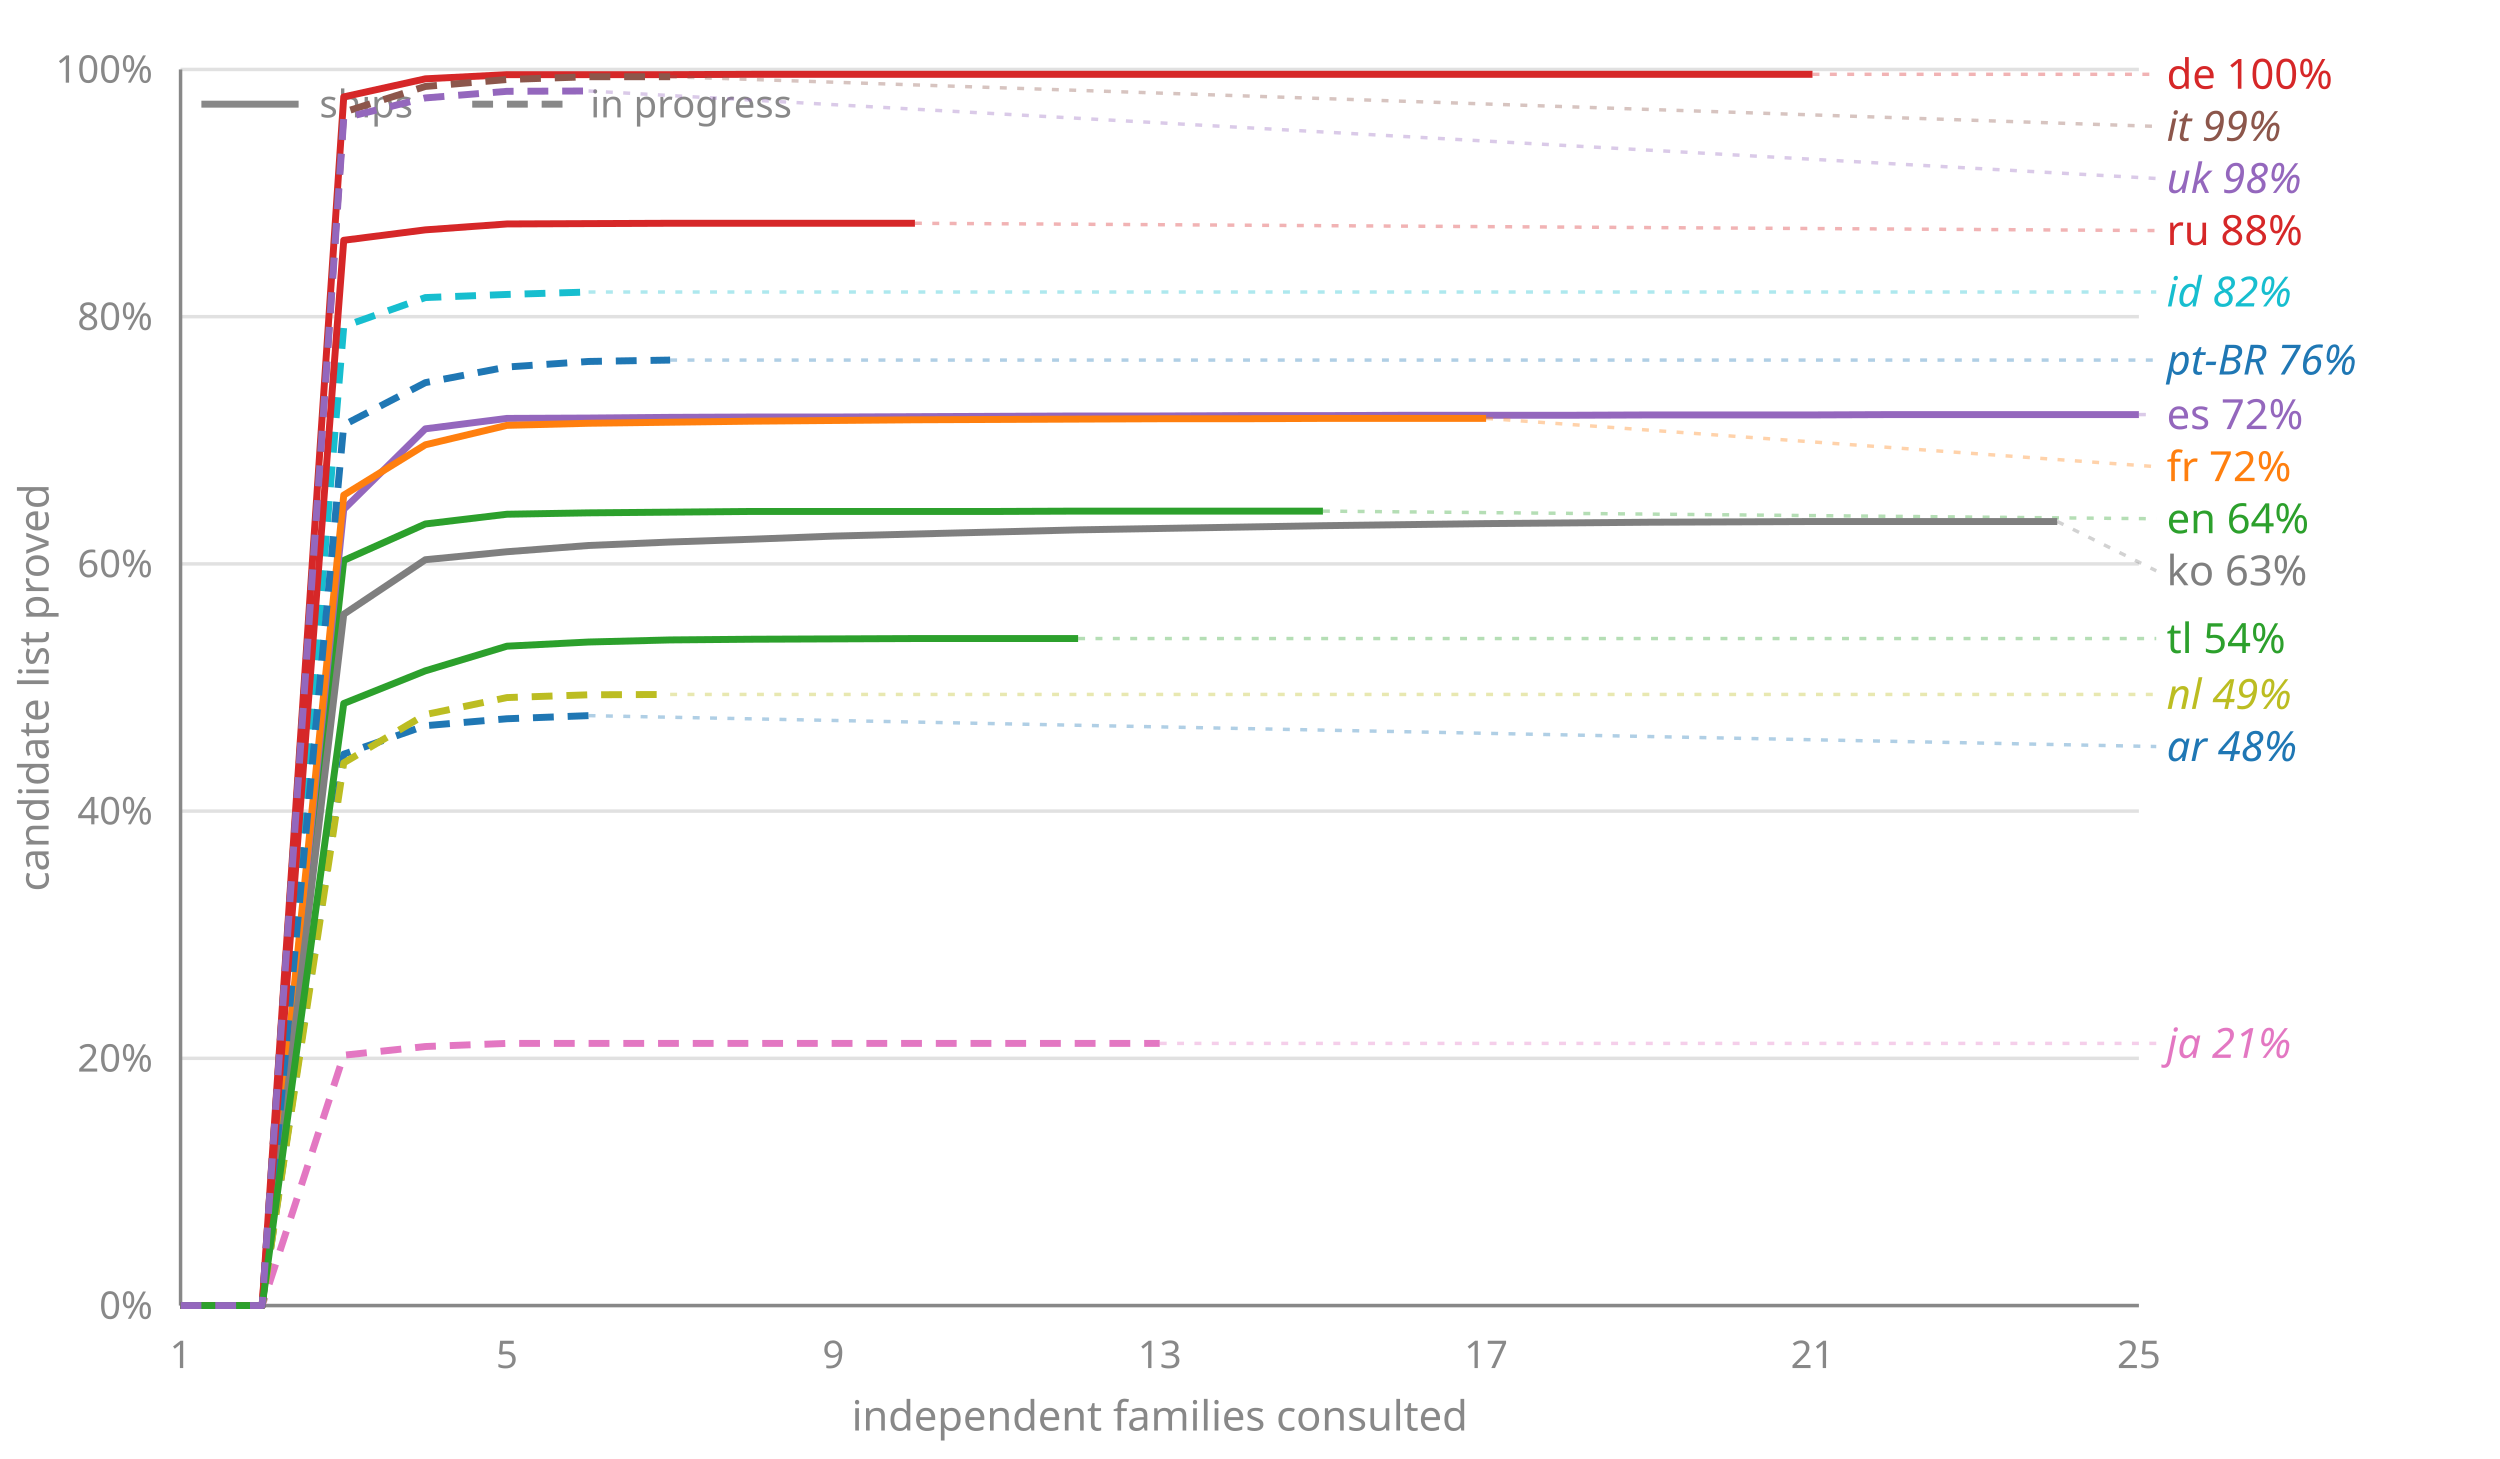
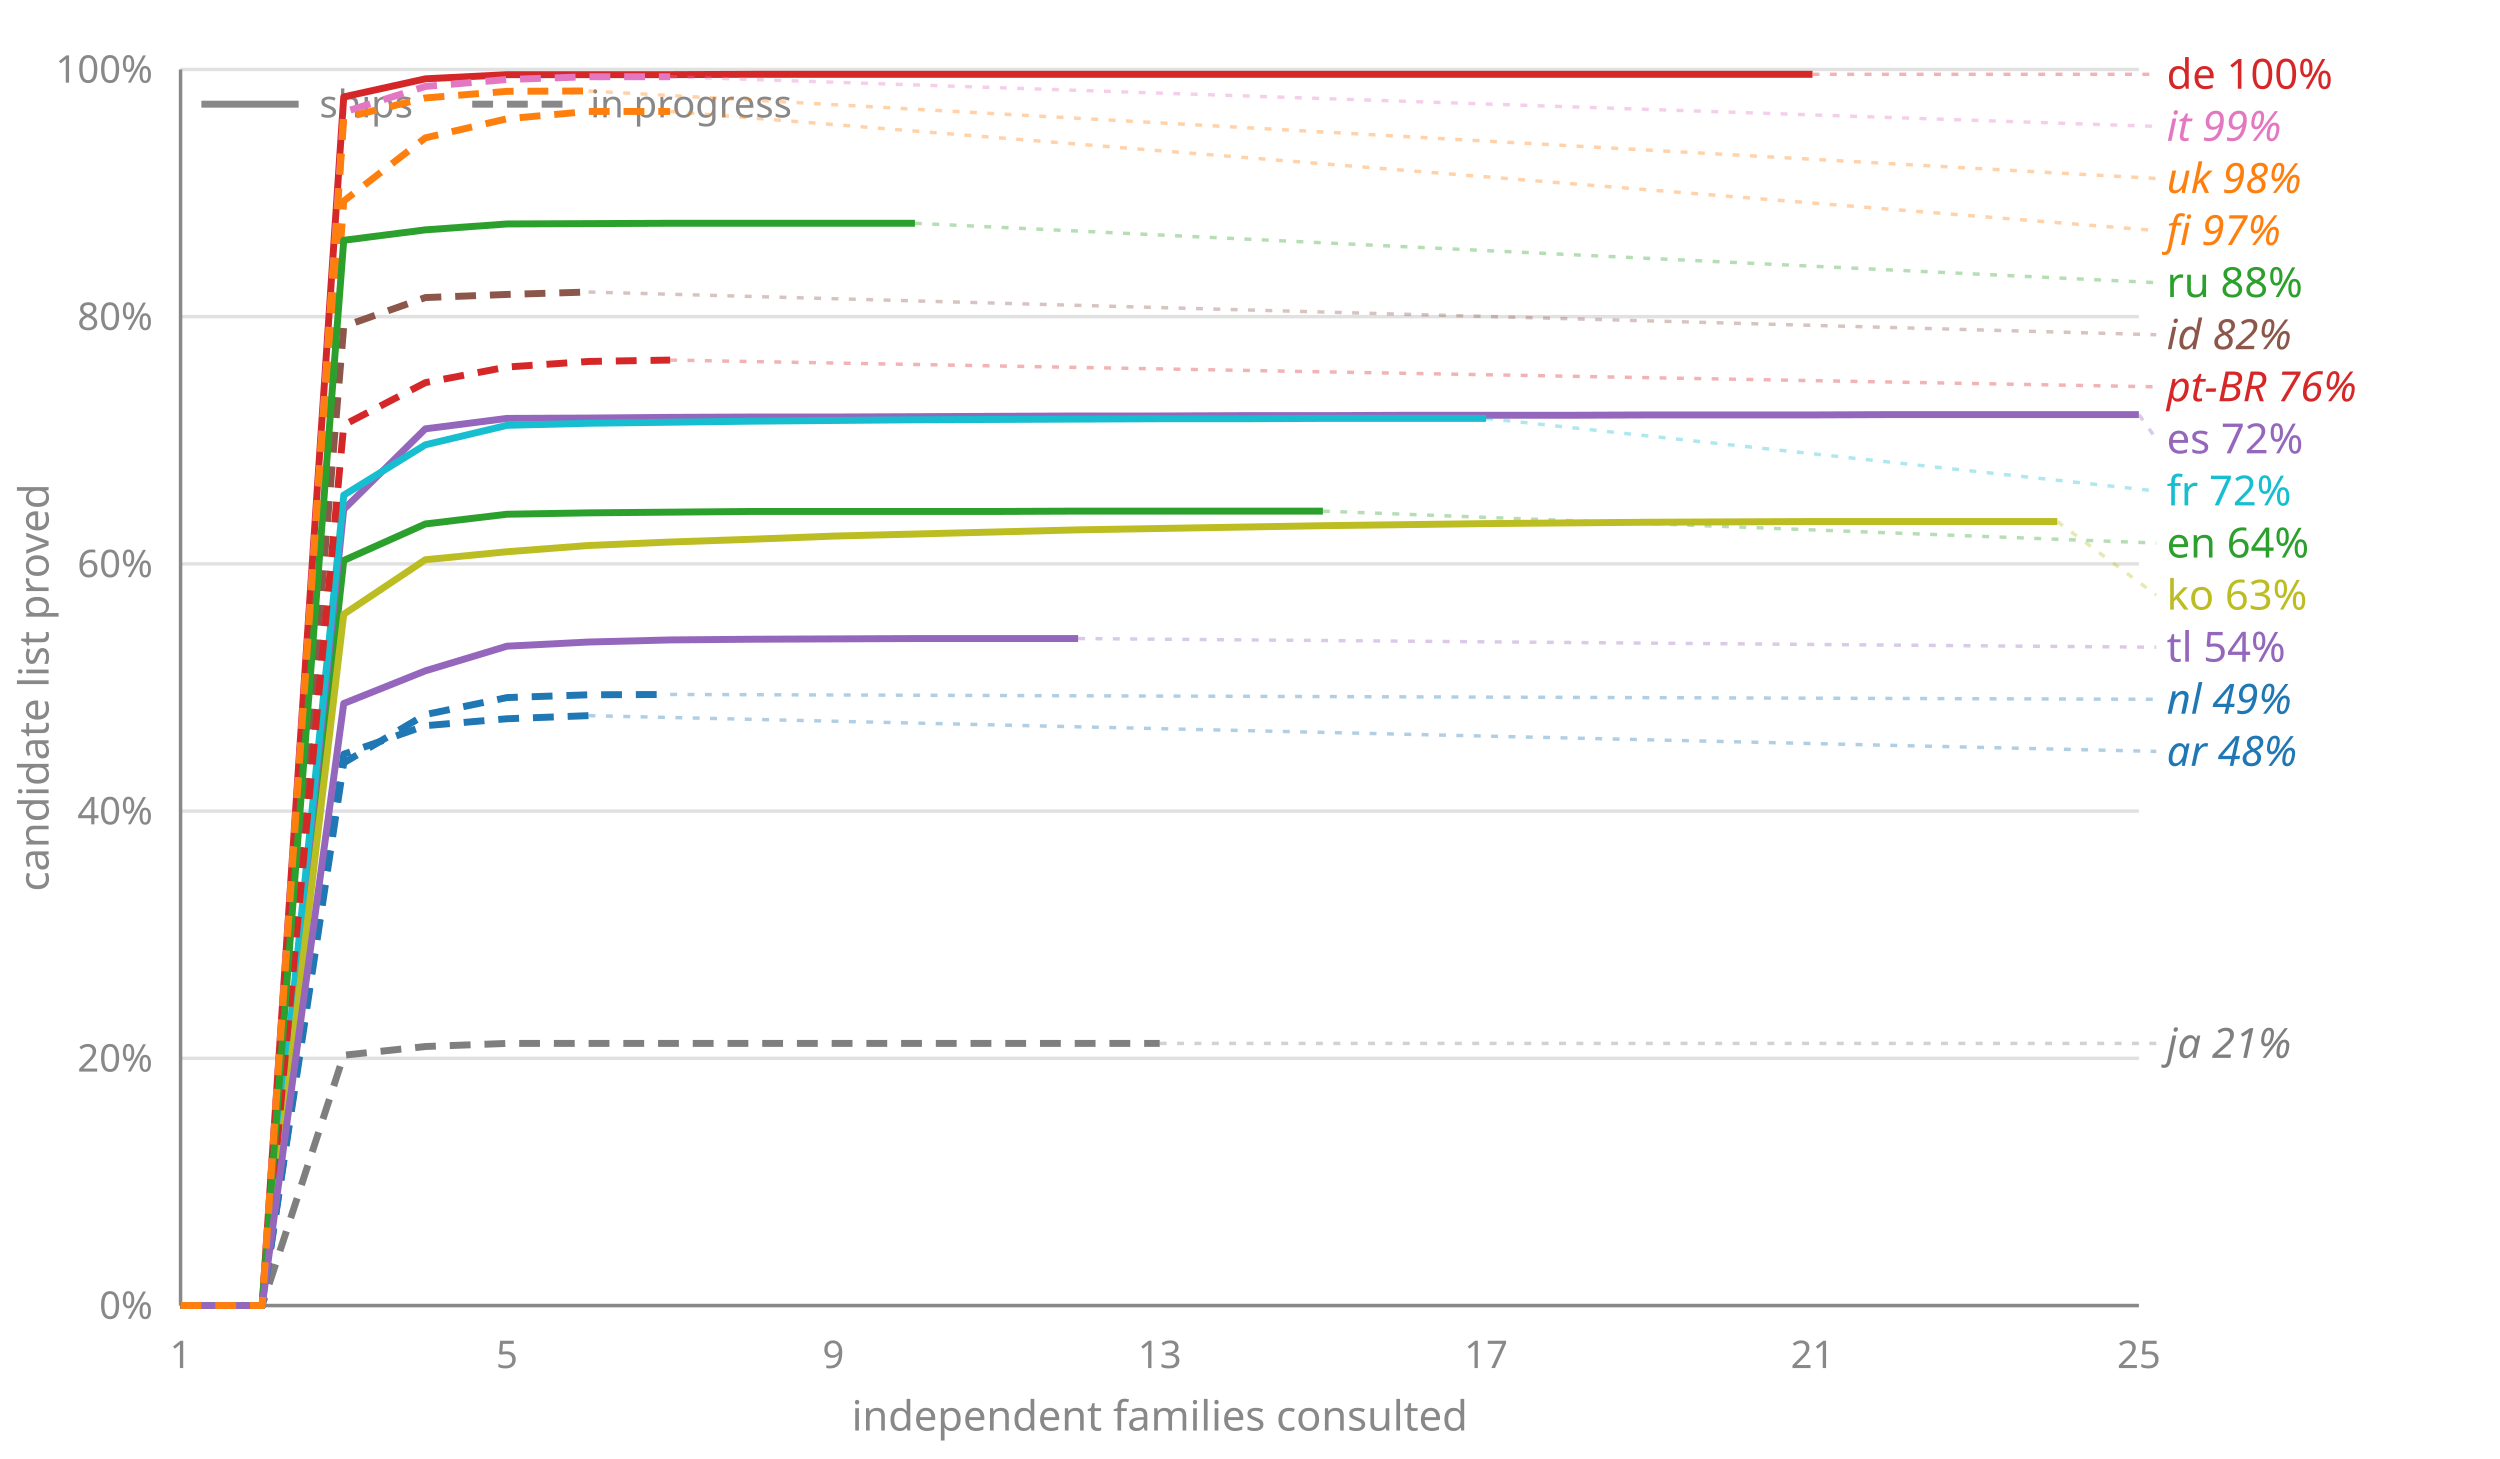
<svg xmlns="http://www.w3.org/2000/svg" width="720" height="420" viewBox="0 0 720 420" font-family="system-ui, sans-serif">
  <line x1="52" y1="376.0" x2="616" y2="376.0" stroke="#888" stroke-opacity="0.25" />
  <text x="44" y="376.0" fill="#888" font-size="11" text-anchor="end" dominant-baseline="middle">0%</text>
  <line x1="52" y1="304.8" x2="616" y2="304.8" stroke="#888" stroke-opacity="0.25" />
  <text x="44" y="304.8" fill="#888" font-size="11" text-anchor="end" dominant-baseline="middle">20%</text>
  <line x1="52" y1="233.6" x2="616" y2="233.6" stroke="#888" stroke-opacity="0.25" />
  <text x="44" y="233.6" fill="#888" font-size="11" text-anchor="end" dominant-baseline="middle">40%</text>
  <line x1="52" y1="162.4" x2="616" y2="162.4" stroke="#888" stroke-opacity="0.25" />
  <text x="44" y="162.4" fill="#888" font-size="11" text-anchor="end" dominant-baseline="middle">60%</text>
  <line x1="52" y1="91.2" x2="616" y2="91.2" stroke="#888" stroke-opacity="0.25" />
  <text x="44" y="91.2" fill="#888" font-size="11" text-anchor="end" dominant-baseline="middle">80%</text>
  <line x1="52" y1="20.0" x2="616" y2="20.0" stroke="#888" stroke-opacity="0.25" />
  <text x="44" y="20.0" fill="#888" font-size="11" text-anchor="end" dominant-baseline="middle">100%</text>
  <line x1="52" y1="20" x2="52" y2="376" stroke="#888" />
  <line x1="52" y1="376" x2="616" y2="376" stroke="#888" />
  <text x="52.0" y="394" fill="#888" font-size="11" text-anchor="middle">1</text>
  <text x="146.0" y="394" fill="#888" font-size="11" text-anchor="middle">5</text>
  <text x="240.0" y="394" fill="#888" font-size="11" text-anchor="middle">9</text>
  <text x="334.0" y="394" fill="#888" font-size="11" text-anchor="middle">13</text>
  <text x="428.0" y="394" fill="#888" font-size="11" text-anchor="middle">17</text>
  <text x="522.0" y="394" fill="#888" font-size="11" text-anchor="middle">21</text>
  <text x="616.0" y="394" fill="#888" font-size="11" text-anchor="middle">25</text>
  <text x="334" y="412" fill="#888" font-size="12" text-anchor="middle">independent families consulted</text>
  <text x="14" y="198" fill="#888" font-size="12" text-anchor="middle" transform="rotate(-90 14 198)">candidate list proved</text>
  <line x1="58" y1="30" x2="86" y2="30" stroke="#888" stroke-width="2" />
  <text x="92" y="30" fill="#888" font-size="11" dominant-baseline="middle">ships</text>
  <line x1="136" y1="30" x2="164" y2="30" stroke="#888" stroke-width="2" stroke-dasharray="6 4" />
  <text x="170" y="30" fill="#888" font-size="11" dominant-baseline="middle">in progress</text>
  <polyline points="52.0,376.0 75.5,376.0 99.0,217.2 122.5,209.0 146.0,207.0 169.5,206.1" fill="none" stroke="#1f77b4" stroke-width="2" stroke-linejoin="round" stroke-dasharray="6 4" />
-   <line x1="169.5" y1="206.1" x2="621" y2="215.0" stroke="#1f77b4" stroke-opacity="0.35" stroke-dasharray="2 3" />
-   <text x="624" y="215.0" fill="#1f77b4" font-size="12" dominant-baseline="middle" font-style="italic">ar 48%</text>
+   <line x1="169.5" y1="206.1" x2="621" y2="216.4" stroke="#1f77b4" stroke-opacity="0.35" stroke-dasharray="2 3" />
+   <text x="624" y="216.4" fill="#1f77b4" font-size="12" dominant-baseline="middle" font-style="italic">ar 48%</text>
  <polyline points="52.0,376.0 75.5,376.0 99.0,27.9 122.5,22.7 146.0,21.5 169.5,21.5 193.0,21.5 216.5,21.4 240.0,21.4 263.5,21.4 287.0,21.4 310.5,21.4 334.0,21.4 357.5,21.4 381.0,21.4 404.5,21.4 428.0,21.4 451.5,21.4 475.0,21.4 498.5,21.4 522.0,21.4" fill="none" stroke="#d62728" stroke-width="2" stroke-linejoin="round" />
  <line x1="522.0" y1="21.4" x2="621" y2="21.4" stroke="#d62728" stroke-opacity="0.35" stroke-dasharray="2 3" />
  <text x="624" y="21.4" fill="#d62728" font-size="12" dominant-baseline="middle">de 100%</text>
  <polyline points="52.0,376.0 75.5,376.0 99.0,161.4 122.5,150.9 146.0,148.1 169.5,147.7 193.0,147.5 216.5,147.3 240.0,147.3 263.5,147.3 287.0,147.3 310.5,147.2 334.0,147.2 357.5,147.2 381.0,147.2" fill="none" stroke="#2ca02c" stroke-width="2" stroke-linejoin="round" />
-   <line x1="381.0" y1="147.2" x2="621" y2="149.4" stroke="#2ca02c" stroke-opacity="0.35" stroke-dasharray="2 3" />
-   <text x="624" y="149.4" fill="#2ca02c" font-size="12" dominant-baseline="middle">en 64%</text>
+   <line x1="381.0" y1="147.2" x2="621" y2="156.4" stroke="#2ca02c" stroke-opacity="0.35" stroke-dasharray="2 3" />
+   <text x="624" y="156.4" fill="#2ca02c" font-size="12" dominant-baseline="middle">en 64%</text>
  <polyline points="52.0,376.0 75.5,376.0 99.0,146.7 122.5,123.5 146.0,120.5 169.5,120.4 193.0,120.2 216.5,120.1 240.0,120.1 263.5,120.0 287.0,119.9 310.5,119.8 334.0,119.8 357.5,119.7 381.0,119.7 404.5,119.6 428.0,119.6 451.5,119.6 475.0,119.5 498.5,119.5 522.0,119.5 545.5,119.4 569.0,119.4 592.5,119.4 616.0,119.4" fill="none" stroke="#9467bd" stroke-width="2" stroke-linejoin="round" />
-   <line x1="616.0" y1="119.4" x2="621" y2="119.4" stroke="#9467bd" stroke-opacity="0.35" stroke-dasharray="2 3" />
-   <text x="624" y="119.4" fill="#9467bd" font-size="12" dominant-baseline="middle">es 72%</text>
-   <polyline points="52.0,376.0 75.5,376.0 99.0,142.6 122.5,128.1 146.0,122.5 169.5,121.9 193.0,121.6 216.5,121.3 240.0,121.1 263.5,120.9 287.0,120.8 310.5,120.7 334.0,120.6 357.5,120.6 381.0,120.5 404.5,120.5 428.0,120.5" fill="none" stroke="#ff7f0e" stroke-width="2" stroke-linejoin="round" />
-   <line x1="428.0" y1="120.5" x2="621" y2="134.4" stroke="#ff7f0e" stroke-opacity="0.35" stroke-dasharray="2 3" />
-   <text x="624" y="134.4" fill="#ff7f0e" font-size="12" dominant-baseline="middle">fr 72%</text>
-   <polyline points="52.0,376.0 75.5,376.0 99.0,94.0 122.5,85.7 146.0,84.8 169.5,84.1" fill="none" stroke="#17becf" stroke-width="2" stroke-linejoin="round" stroke-dasharray="6 4" />
-   <line x1="169.5" y1="84.1" x2="621" y2="84.1" stroke="#17becf" stroke-opacity="0.35" stroke-dasharray="2 3" />
-   <text x="624" y="84.1" fill="#17becf" font-size="12" dominant-baseline="middle" font-style="italic">id 82%</text>
-   <polyline points="52.0,376.0 75.5,376.0 99.0,32.3 122.5,24.9 146.0,22.9 169.5,22.1 193.0,22.1" fill="none" stroke="#8c564b" stroke-width="2" stroke-linejoin="round" stroke-dasharray="6 4" />
-   <line x1="193.0" y1="22.1" x2="621" y2="36.4" stroke="#8c564b" stroke-opacity="0.35" stroke-dasharray="2 3" />
-   <text x="624" y="36.4" fill="#8c564b" font-size="12" dominant-baseline="middle" font-style="italic">it 99%</text>
-   <polyline points="52.0,376.0 75.5,376.0 99.0,303.9 122.5,301.4 146.0,300.5 169.5,300.5 193.0,300.5 216.5,300.5 240.0,300.5 263.5,300.5 287.0,300.5 310.5,300.5 334.0,300.5" fill="none" stroke="#e377c2" stroke-width="2" stroke-linejoin="round" stroke-dasharray="6 4" />
-   <line x1="334.0" y1="300.5" x2="621" y2="300.5" stroke="#e377c2" stroke-opacity="0.35" stroke-dasharray="2 3" />
-   <text x="624" y="300.5" fill="#e377c2" font-size="12" dominant-baseline="middle" font-style="italic">ja 21%</text>
-   <polyline points="52.0,376.0 75.5,376.0 99.0,176.9 122.5,161.2 146.0,158.9 169.5,157.1 193.0,156.1 216.5,155.3 240.0,154.4 263.5,153.8 287.0,153.2 310.5,152.6 334.0,152.2 357.5,151.8 381.0,151.4 404.5,151.1 428.0,150.8 451.5,150.6 475.0,150.4 498.5,150.3 522.0,150.2 545.5,150.2 569.0,150.2 592.5,150.2" fill="none" stroke="#7f7f7f" stroke-width="2" stroke-linejoin="round" />
-   <line x1="592.5" y1="150.2" x2="621" y2="164.4" stroke="#7f7f7f" stroke-opacity="0.35" stroke-dasharray="2 3" />
-   <text x="624" y="164.4" fill="#7f7f7f" font-size="12" dominant-baseline="middle">ko 63%</text>
-   <polyline points="52.0,376.0 75.5,376.0 99.0,219.7 122.5,205.8 146.0,200.9 169.5,200.1 193.0,200.0" fill="none" stroke="#bcbd22" stroke-width="2" stroke-linejoin="round" stroke-dasharray="6 4" />
-   <line x1="193.0" y1="200.0" x2="621" y2="200.0" stroke="#bcbd22" stroke-opacity="0.35" stroke-dasharray="2 3" />
-   <text x="624" y="200.0" fill="#bcbd22" font-size="12" dominant-baseline="middle" font-style="italic">nl 49%</text>
-   <polyline points="52.0,376.0 75.5,376.0 99.0,122.4 122.5,110.2 146.0,105.7 169.5,104.1 193.0,103.7" fill="none" stroke="#1f77b4" stroke-width="2" stroke-linejoin="round" stroke-dasharray="6 4" />
-   <line x1="193.0" y1="103.7" x2="621" y2="103.7" stroke="#1f77b4" stroke-opacity="0.35" stroke-dasharray="2 3" />
-   <text x="624" y="103.7" fill="#1f77b4" font-size="12" dominant-baseline="middle" font-style="italic">pt-BR 76%</text>
-   <polyline points="52.0,376.0 75.5,376.0 99.0,69.2 122.5,66.2 146.0,64.5 169.5,64.4 193.0,64.3 216.5,64.3 240.0,64.3 263.5,64.3" fill="none" stroke="#d62728" stroke-width="2" stroke-linejoin="round" />
-   <line x1="263.5" y1="64.3" x2="621" y2="66.4" stroke="#d62728" stroke-opacity="0.35" stroke-dasharray="2 3" />
-   <text x="624" y="66.4" fill="#d62728" font-size="12" dominant-baseline="middle">ru 88%</text>
-   <polyline points="52.0,376.0 75.5,376.0 99.0,202.6 122.5,193.2 146.0,186.1 169.5,184.9 193.0,184.3 216.5,184.1 240.0,184.0 263.5,183.9 287.0,183.9 310.5,183.9" fill="none" stroke="#2ca02c" stroke-width="2" stroke-linejoin="round" />
-   <line x1="310.5" y1="183.9" x2="621" y2="183.9" stroke="#2ca02c" stroke-opacity="0.35" stroke-dasharray="2 3" />
-   <text x="624" y="183.9" fill="#2ca02c" font-size="12" dominant-baseline="middle">tl 54%</text>
-   <polyline points="52.0,376.0 75.5,376.0 99.0,34.0 122.5,28.2 146.0,26.3 169.5,26.2" fill="none" stroke="#9467bd" stroke-width="2" stroke-linejoin="round" stroke-dasharray="6 4" />
-   <line x1="169.5" y1="26.2" x2="621" y2="51.4" stroke="#9467bd" stroke-opacity="0.35" stroke-dasharray="2 3" />
-   <text x="624" y="51.4" fill="#9467bd" font-size="12" dominant-baseline="middle" font-style="italic">uk 98%</text>
+   <line x1="616.0" y1="119.4" x2="621" y2="126.4" stroke="#9467bd" stroke-opacity="0.35" stroke-dasharray="2 3" />
+   <text x="624" y="126.4" fill="#9467bd" font-size="12" dominant-baseline="middle">es 72%</text>
+   <polyline points="52.0,376.0 75.5,376.0 99.0,57.9 122.5,39.7 146.0,34.2 169.5,32.1 193.0,32.1" fill="none" stroke="#ff7f0e" stroke-width="2" stroke-linejoin="round" stroke-dasharray="6 4" />
+   <line x1="193.0" y1="32.1" x2="621" y2="66.4" stroke="#ff7f0e" stroke-opacity="0.35" stroke-dasharray="2 3" />
+   <text x="624" y="66.4" fill="#ff7f0e" font-size="12" dominant-baseline="middle" font-style="italic">fi 97%</text>
+   <polyline points="52.0,376.0 75.5,376.0 99.0,142.6 122.5,128.1 146.0,122.5 169.5,121.9 193.0,121.6 216.5,121.3 240.0,121.1 263.5,120.9 287.0,120.8 310.5,120.7 334.0,120.6 357.5,120.6 381.0,120.5 404.5,120.5 428.0,120.5" fill="none" stroke="#17becf" stroke-width="2" stroke-linejoin="round" />
+   <line x1="428.0" y1="120.5" x2="621" y2="141.4" stroke="#17becf" stroke-opacity="0.35" stroke-dasharray="2 3" />
+   <text x="624" y="141.4" fill="#17becf" font-size="12" dominant-baseline="middle">fr 72%</text>
+   <polyline points="52.0,376.0 75.5,376.0 99.0,94.0 122.5,85.7 146.0,84.8 169.5,84.1" fill="none" stroke="#8c564b" stroke-width="2" stroke-linejoin="round" stroke-dasharray="6 4" />
+   <line x1="169.5" y1="84.1" x2="621" y2="96.4" stroke="#8c564b" stroke-opacity="0.35" stroke-dasharray="2 3" />
+   <text x="624" y="96.4" fill="#8c564b" font-size="12" dominant-baseline="middle" font-style="italic">id 82%</text>
+   <polyline points="52.0,376.0 75.5,376.0 99.0,32.3 122.5,24.9 146.0,22.9 169.5,22.1 193.0,22.1" fill="none" stroke="#e377c2" stroke-width="2" stroke-linejoin="round" stroke-dasharray="6 4" />
+   <line x1="193.0" y1="22.1" x2="621" y2="36.4" stroke="#e377c2" stroke-opacity="0.35" stroke-dasharray="2 3" />
+   <text x="624" y="36.4" fill="#e377c2" font-size="12" dominant-baseline="middle" font-style="italic">it 99%</text>
+   <polyline points="52.0,376.0 75.5,376.0 99.0,303.9 122.5,301.4 146.0,300.5 169.5,300.5 193.0,300.5 216.5,300.5 240.0,300.5 263.5,300.5 287.0,300.5 310.5,300.5 334.0,300.5" fill="none" stroke="#7f7f7f" stroke-width="2" stroke-linejoin="round" stroke-dasharray="6 4" />
+   <line x1="334.0" y1="300.5" x2="621" y2="300.5" stroke="#7f7f7f" stroke-opacity="0.35" stroke-dasharray="2 3" />
+   <text x="624" y="300.5" fill="#7f7f7f" font-size="12" dominant-baseline="middle" font-style="italic">ja 21%</text>
+   <polyline points="52.0,376.0 75.5,376.0 99.0,176.9 122.5,161.2 146.0,158.9 169.5,157.1 193.0,156.1 216.5,155.3 240.0,154.4 263.5,153.8 287.0,153.2 310.5,152.6 334.0,152.2 357.5,151.8 381.0,151.4 404.5,151.1 428.0,150.8 451.5,150.6 475.0,150.4 498.5,150.3 522.0,150.2 545.5,150.2 569.0,150.2 592.5,150.2" fill="none" stroke="#bcbd22" stroke-width="2" stroke-linejoin="round" />
+   <line x1="592.5" y1="150.2" x2="621" y2="171.4" stroke="#bcbd22" stroke-opacity="0.35" stroke-dasharray="2 3" />
+   <text x="624" y="171.4" fill="#bcbd22" font-size="12" dominant-baseline="middle">ko 63%</text>
+   <polyline points="52.0,376.0 75.5,376.0 99.0,219.7 122.5,205.8 146.0,200.9 169.5,200.1 193.0,200.0" fill="none" stroke="#1f77b4" stroke-width="2" stroke-linejoin="round" stroke-dasharray="6 4" />
+   <line x1="193.0" y1="200.0" x2="621" y2="201.4" stroke="#1f77b4" stroke-opacity="0.35" stroke-dasharray="2 3" />
+   <text x="624" y="201.4" fill="#1f77b4" font-size="12" dominant-baseline="middle" font-style="italic">nl 49%</text>
+   <polyline points="52.0,376.0 75.5,376.0 99.0,122.4 122.5,110.2 146.0,105.7 169.5,104.1 193.0,103.7" fill="none" stroke="#d62728" stroke-width="2" stroke-linejoin="round" stroke-dasharray="6 4" />
+   <line x1="193.0" y1="103.7" x2="621" y2="111.4" stroke="#d62728" stroke-opacity="0.35" stroke-dasharray="2 3" />
+   <text x="624" y="111.4" fill="#d62728" font-size="12" dominant-baseline="middle" font-style="italic">pt-BR 76%</text>
+   <polyline points="52.0,376.0 75.5,376.0 99.0,69.2 122.5,66.2 146.0,64.5 169.5,64.4 193.0,64.3 216.5,64.3 240.0,64.3 263.5,64.3" fill="none" stroke="#2ca02c" stroke-width="2" stroke-linejoin="round" />
+   <line x1="263.5" y1="64.3" x2="621" y2="81.4" stroke="#2ca02c" stroke-opacity="0.35" stroke-dasharray="2 3" />
+   <text x="624" y="81.4" fill="#2ca02c" font-size="12" dominant-baseline="middle">ru 88%</text>
+   <polyline points="52.0,376.0 75.5,376.0 99.0,202.6 122.5,193.2 146.0,186.1 169.5,184.9 193.0,184.3 216.5,184.1 240.0,184.0 263.5,183.9 287.0,183.9 310.5,183.9" fill="none" stroke="#9467bd" stroke-width="2" stroke-linejoin="round" />
+   <line x1="310.5" y1="183.9" x2="621" y2="186.4" stroke="#9467bd" stroke-opacity="0.35" stroke-dasharray="2 3" />
+   <text x="624" y="186.4" fill="#9467bd" font-size="12" dominant-baseline="middle">tl 54%</text>
+   <polyline points="52.0,376.0 75.5,376.0 99.0,34.0 122.5,28.2 146.0,26.3 169.5,26.2" fill="none" stroke="#ff7f0e" stroke-width="2" stroke-linejoin="round" stroke-dasharray="6 4" />
+   <line x1="169.5" y1="26.2" x2="621" y2="51.4" stroke="#ff7f0e" stroke-opacity="0.35" stroke-dasharray="2 3" />
+   <text x="624" y="51.4" fill="#ff7f0e" font-size="12" dominant-baseline="middle" font-style="italic">uk 98%</text>
</svg>
